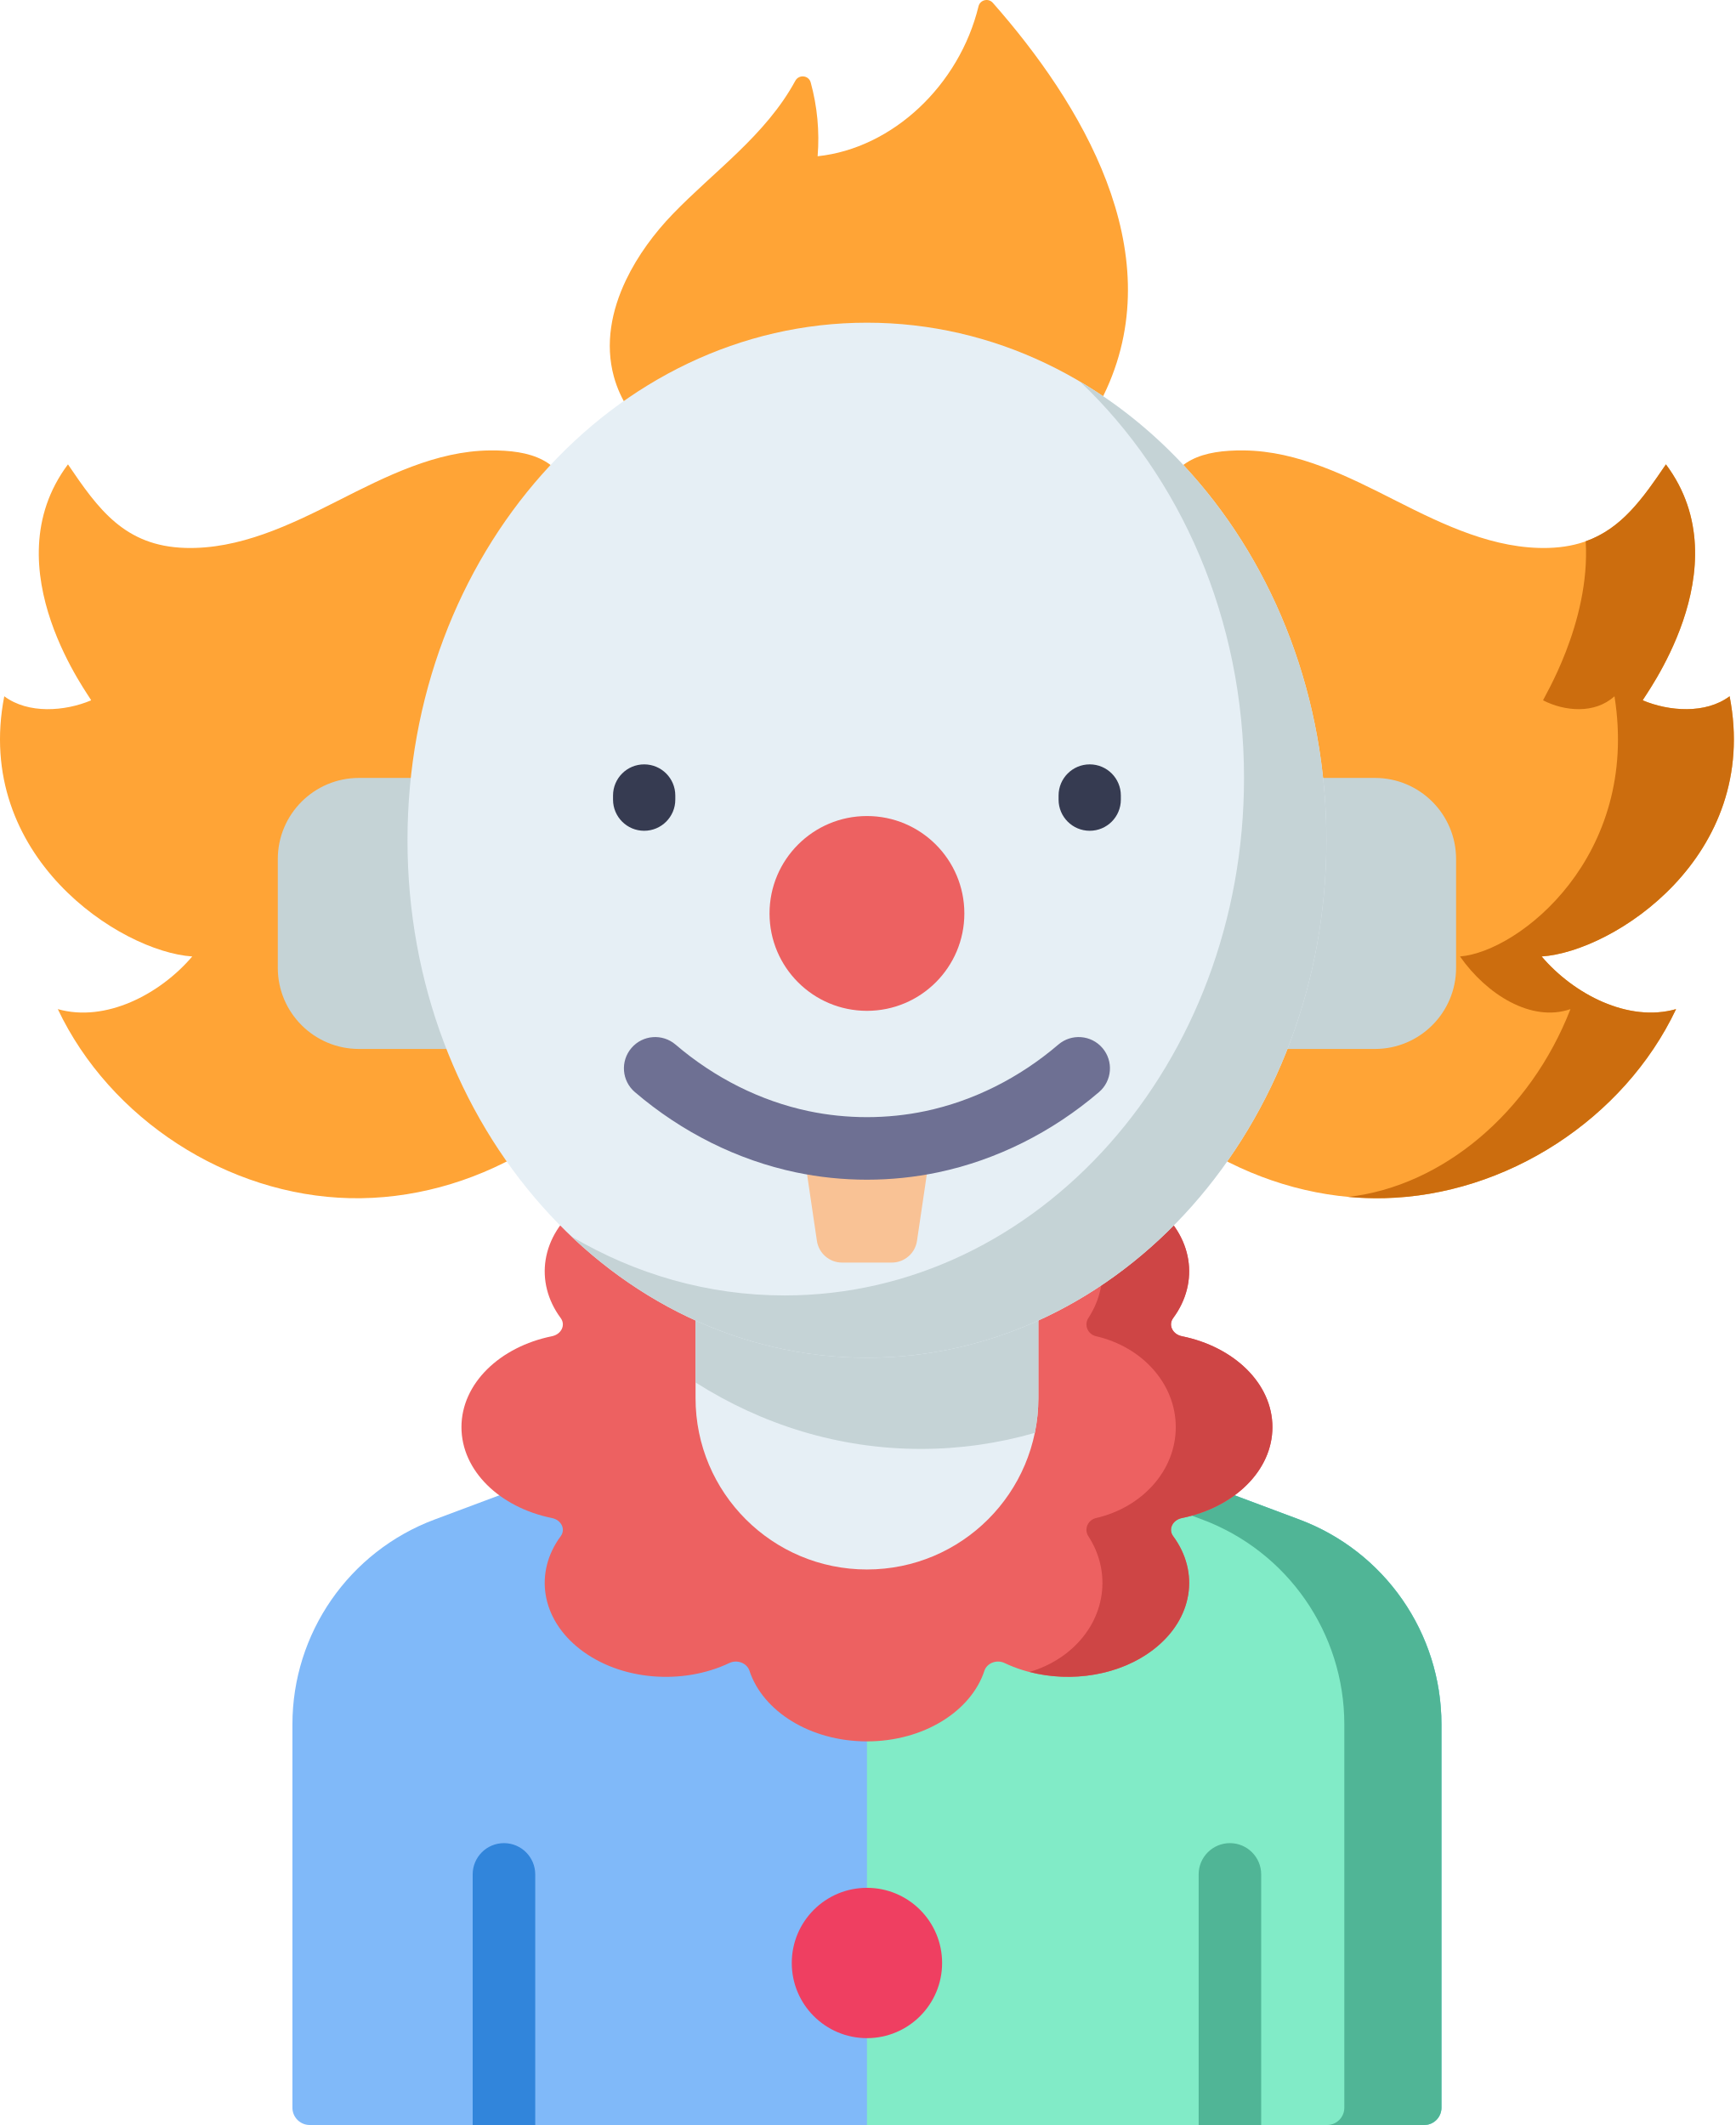
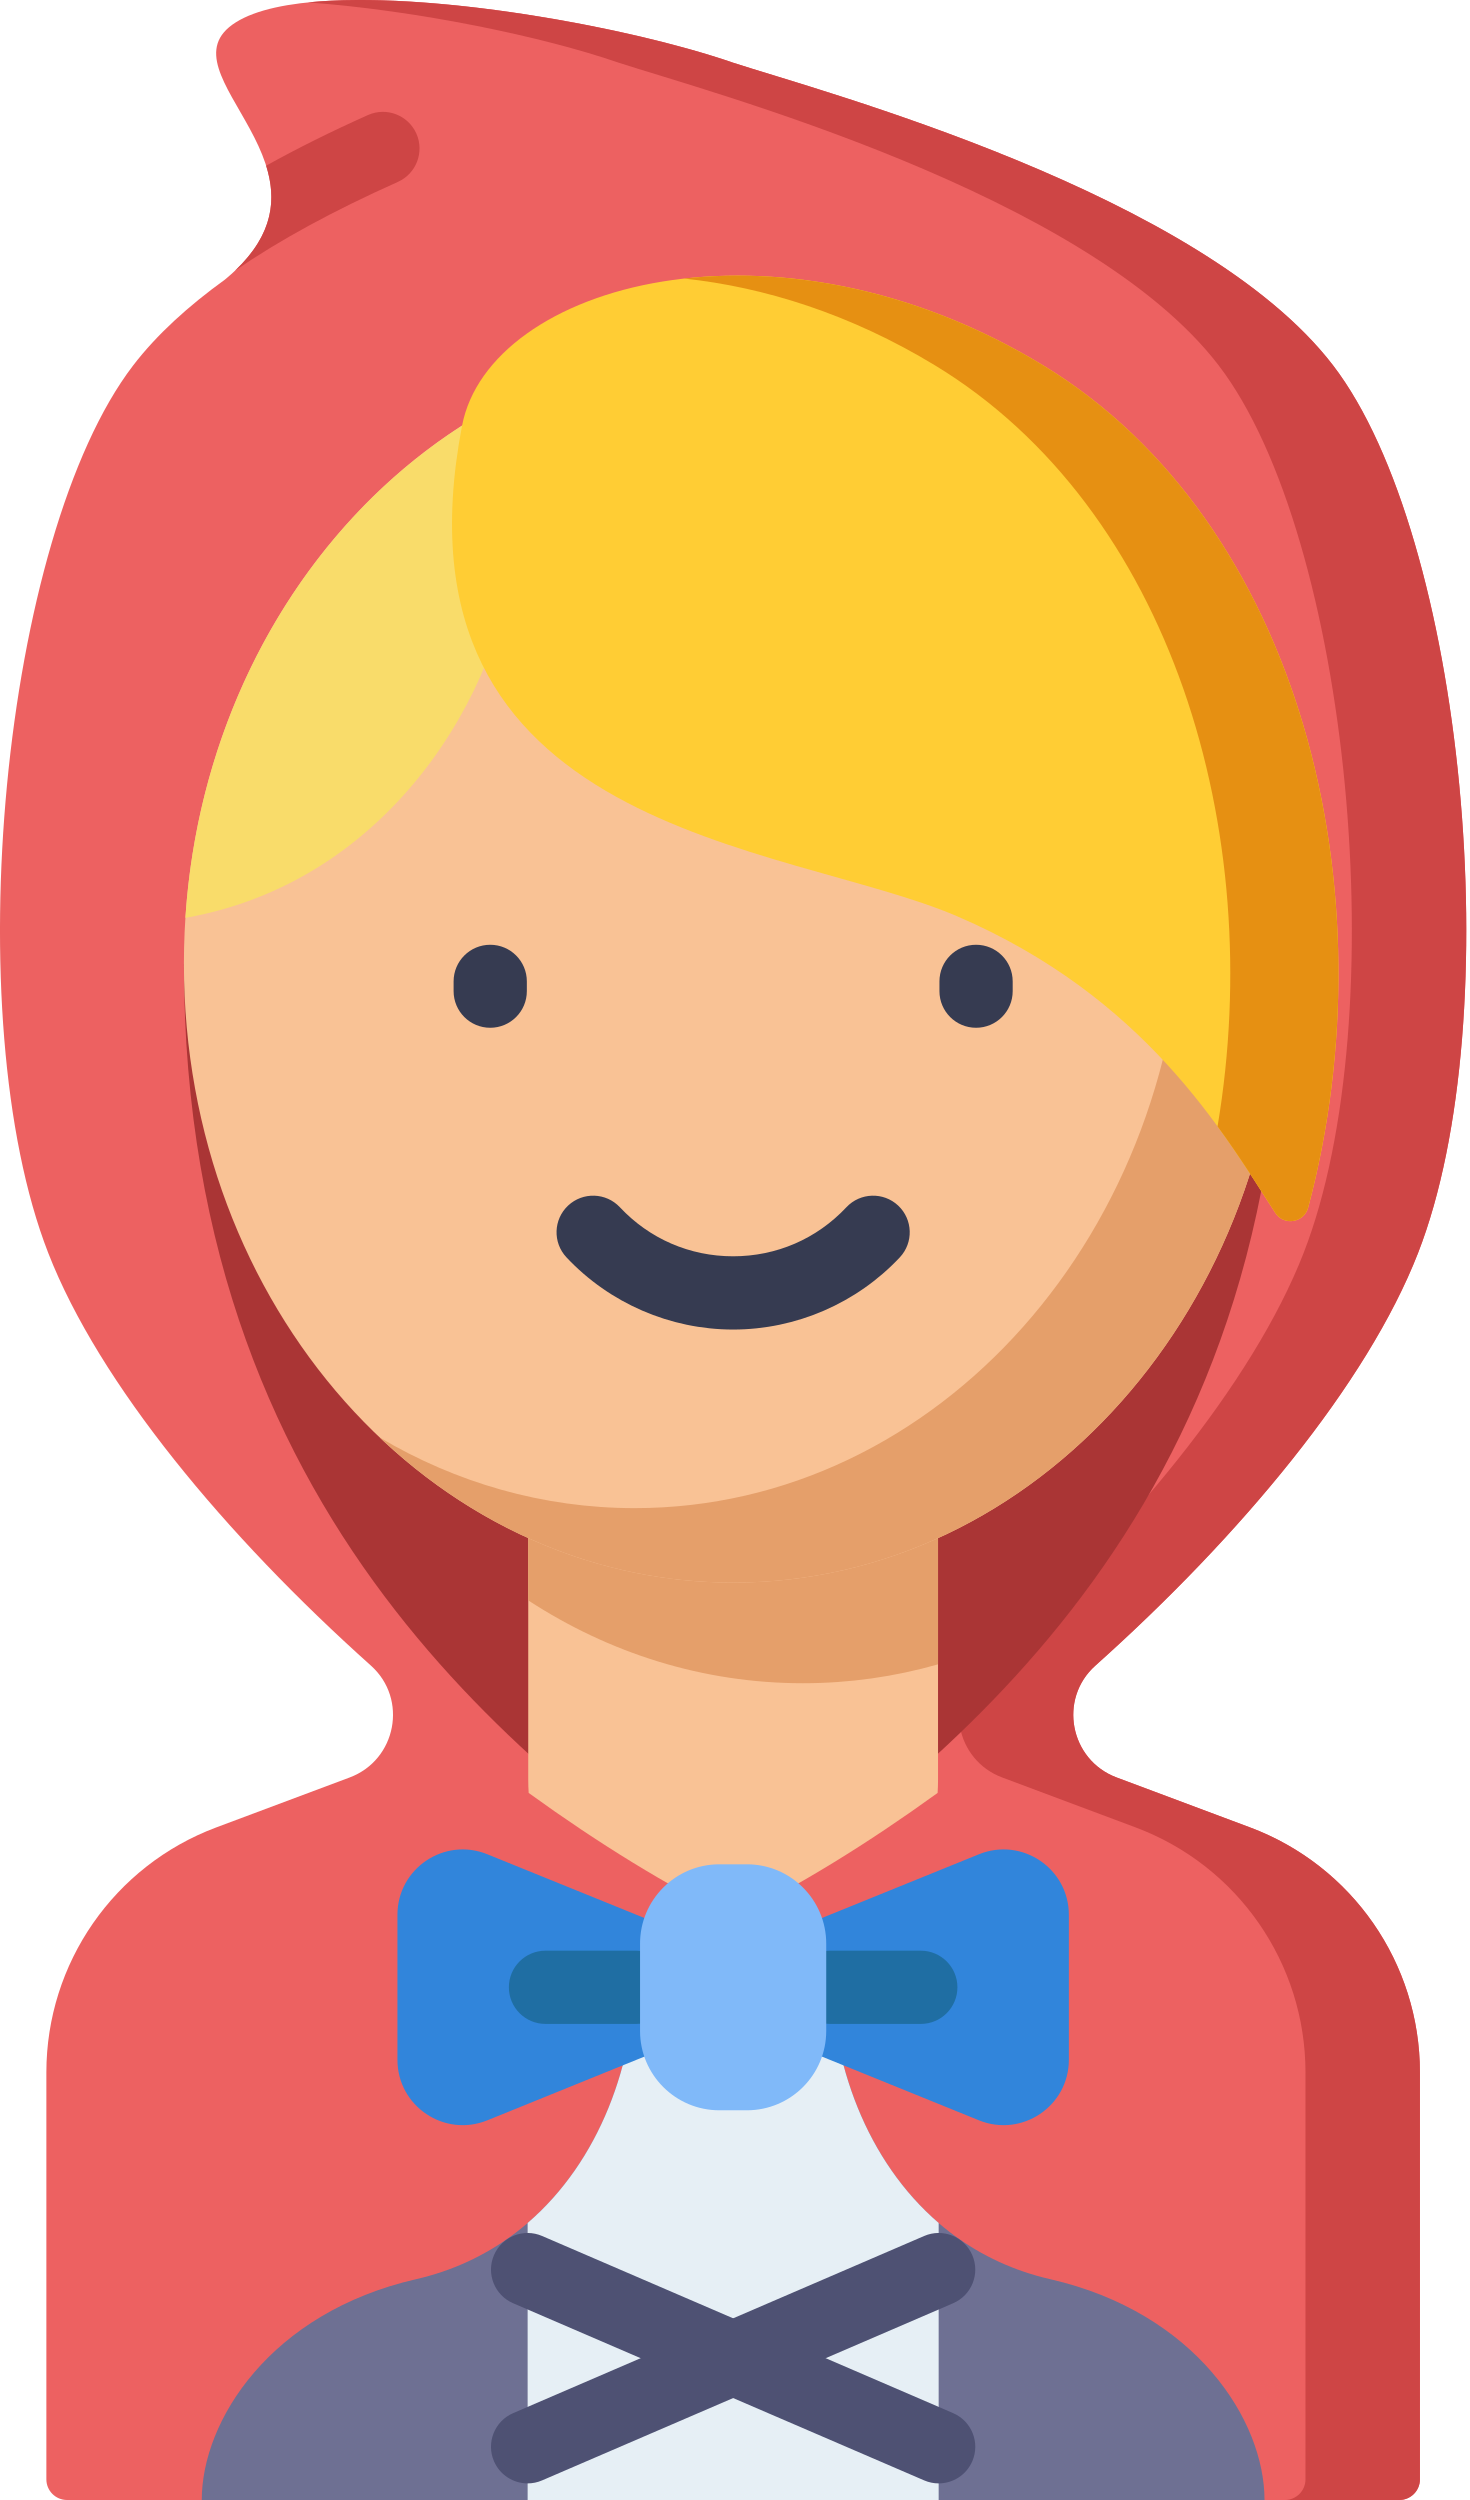
- <svg xmlns="http://www.w3.org/2000/svg" width="418px" height="512px" viewBox="0 0 418 512" version="1.1">
+ <svg xmlns="http://www.w3.org/2000/svg" width="301px" height="512px" viewBox="0 0 301 512" version="1.1">
  <defs />
  <g id="login" stroke="none" stroke-width="1" fill="none" fill-rule="evenodd">
-     <g id="001-clown" fill-rule="nonzero">
-       <path d="M371.379,230.453 C388.711,229.305 424.164,206.297 416.664,167.758 C410.879,172.082 402.059,171.402 395.746,168.742 C395.395,168.594 420.043,136.906 401.32,111.887 C394.012,122.668 387.668,131.582 373.059,132.016 C360.086,132.402 347.852,126.512 336.285,120.648 C324.719,114.785 312.668,108.664 299.691,108.527 C289.828,108.422 282.277,110.785 280.141,120.223 C279.008,125.234 264.34,224.633 261.047,246.414 C274.832,272.336 303.984,289.363 333.422,288.688 C362.855,288.012 391.191,269.664 403.766,243.137 C392.254,246.418 379.125,239.547 371.379,230.453 Z" id="Shape" fill="#FFA436" />
-       <path d="M371.379,230.453 C388.711,229.305 424.164,206.297 416.664,167.758 C410.879,172.082 402.059,171.402 395.746,168.742 C395.395,168.594 420.043,136.906 401.32,111.887 C395.707,120.168 390.648,127.328 381.992,130.41 C383.191,150.23 371.516,168.629 371.738,168.742 C376.922,171.402 384.172,172.082 388.926,167.758 C395.086,206.297 365.957,229.305 351.715,230.453 C358.078,239.547 368.863,246.414 378.324,243.137 C368.605,268.098 347.418,285.809 324.797,288.379 C327.66,288.645 330.539,288.754 333.422,288.688 C362.855,288.012 391.191,269.664 403.766,243.137 C392.254,246.418 379.125,239.547 371.379,230.453 Z" id="Shape" fill="#CC6D0E" />
-       <path d="M46.312,230.453 C28.98,229.305 -6.473,206.297 1.027,167.758 C6.812,172.082 15.633,171.402 21.945,168.742 C22.297,168.594 -2.352,136.906 16.371,111.887 C23.68,122.668 30.023,131.582 44.633,132.016 C57.605,132.402 69.84,126.512 81.406,120.648 C92.973,114.785 105.023,108.664 118,108.527 C127.863,108.422 135.414,110.785 137.551,120.223 C138.684,125.234 153.352,224.633 156.645,246.414 C142.859,272.336 113.707,289.363 84.27,288.688 C54.836,288.012 26.5,269.664 13.926,243.137 C25.438,246.418 38.566,239.547 46.312,230.453 Z" id="Shape" fill="#FFA436" />
-       <path d="M150.793,67.492 C153.609,61.586 157.672,56.133 162.051,51.59 C172.043,41.219 184.457,32.598 191.586,19.473 C192.449,17.879 194.816,18.117 195.297,19.863 C196.879,25.613 197.457,31.684 196.965,37.648 C215.043,35.734 231.109,20.508 235.723,1.523 C236.105,-0.047 238.102,-0.531 239.172,0.68 C260.445,24.82 281.766,60.156 266.598,93.66 C249.031,132.469 202.473,129.668 171.074,114.496 C161.051,109.652 151.004,102.148 147.879,90.734 C145.73,82.867 147.297,74.832 150.793,67.492 Z" id="Shape" fill="#FFA436" />
-       <path d="M347.246,415.477 L347.246,507.832 C347.246,510.133 345.379,512 343.078,512 L74.613,512 C72.312,512 70.445,510.133 70.445,507.832 L70.445,415.477 C70.445,393.5 84.094,373.82 104.688,366.117 L208.848,327.141 L313.004,366.117 C333.598,373.82 347.246,393.5 347.246,415.477 Z" id="Shape" fill="#80B9F9" />
-       <path d="M347.246,415.477 L347.246,507.832 C347.246,510.133 345.379,512 343.078,512 L208.848,512 L208.848,327.141 L313.004,366.117 C333.598,373.82 347.246,393.5 347.246,415.477 Z" id="Shape" fill="#81EBC7" />
-       <path d="M313.004,366.113 L208.848,327.137 L208.848,335.891 L289.609,366.113 C310.199,373.816 323.848,393.496 323.848,415.48 L323.848,507.836 C323.848,510.137 321.98,512 319.684,512 L343.078,512 C345.379,512 347.242,510.137 347.242,507.836 L347.242,415.48 C347.242,393.496 333.598,373.816 313.004,366.113 Z" id="Shape" fill="#50B596" />
-       <path d="M331.211,252.738 L293.676,252.738 L293.676,187.434 L331.211,187.434 C342.012,187.434 350.77,196.188 350.77,206.988 L350.77,233.184 C350.77,243.984 342.012,252.738 331.211,252.738 Z" id="Shape" fill="#C5D3D6" />
-       <path d="M86.48,252.738 L124.016,252.738 L124.016,187.434 L86.48,187.434 C75.68,187.434 66.922,196.188 66.922,206.988 L66.922,233.184 C66.922,243.984 75.68,252.738 86.48,252.738 Z" id="Shape" fill="#C5D3D6" />
-       <path d="M306.527,343.855 C306.527,333.336 297.27,324.496 284.727,321.953 C282.477,321.496 281.375,319.258 282.617,317.578 C289.012,308.926 287.449,297.707 277.918,290.32 C268.168,282.762 253.246,281.668 241.992,287.027 C240.086,287.93 237.746,286.988 237.152,285.184 C233.934,275.387 222.484,268.145 208.848,268.145 C195.207,268.145 183.758,275.387 180.539,285.184 C179.945,286.988 177.605,287.934 175.699,287.027 C164.445,281.668 149.523,282.762 139.773,290.32 C130.242,297.707 128.68,308.926 135.074,317.578 C136.316,319.258 135.215,321.496 132.965,321.953 C120.422,324.496 111.164,333.336 111.164,343.855 C111.164,354.379 120.422,363.219 132.965,365.762 C135.215,366.215 136.316,368.453 135.074,370.137 C128.68,378.785 130.242,390.004 139.773,397.395 C149.523,404.949 164.445,406.047 175.699,400.688 C177.605,399.781 179.945,400.723 180.539,402.531 C183.758,412.324 195.207,419.57 208.848,419.57 C222.484,419.57 233.934,412.324 237.152,402.531 C237.746,400.723 240.086,399.781 241.992,400.688 C253.246,406.047 268.168,404.949 277.918,397.395 C287.449,390.004 289.012,378.785 282.617,370.137 C281.375,368.453 282.477,366.215 284.727,365.762 C297.27,363.219 306.527,354.375 306.527,343.855 Z" id="Shape" fill="#ED6161" />
-       <path d="M284.727,365.758 C297.27,363.215 306.527,354.375 306.527,343.855 C306.527,333.336 297.27,324.496 284.727,321.953 C282.477,321.496 281.375,319.258 282.617,317.574 C289.012,308.926 287.449,297.707 277.918,290.32 C269.824,284.043 258.168,282.242 248,284.871 C251.668,285.945 255.121,287.75 258.043,290.32 C266.438,297.707 267.816,308.926 262.184,317.574 C261.086,319.258 262.059,321.496 264.039,321.953 C275.09,324.496 283.242,333.336 283.242,343.855 C283.242,354.375 275.09,363.215 264.039,365.758 C262.059,366.215 261.086,368.453 262.184,370.137 C267.816,378.785 266.438,390.004 258.043,397.391 C255.121,399.961 251.668,401.766 248,402.84 C258.168,405.469 269.824,403.664 277.918,397.391 C287.449,390.004 289.012,378.785 282.617,370.137 C281.371,368.453 282.477,366.215 284.727,365.758 Z" id="Shape" fill="#CE4545" />
-       <path d="M167.555,276.121 L167.555,336.859 C167.555,359.664 186.039,378.152 208.848,378.152 C231.652,378.152 250.141,359.664 250.141,336.859 L250.141,276.121 L167.555,276.121 Z" id="Shape" fill="#E6EFF5" />
-       <path d="M167.555,333.09 C183.594,343.281 202.113,349.105 221.848,349.105 C231.316,349.105 240.512,347.762 249.285,345.242 C249.844,342.535 250.141,339.73 250.141,336.859 L250.141,276.121 L167.555,276.121 L167.555,333.09 Z" id="Shape" fill="#C5D3D6" />
-       <path d="M319.527,202.445 C319.527,133.578 269.973,77.75 208.848,77.75 C147.719,77.75 98.164,133.578 98.164,202.445 C98.164,271.309 147.719,327.137 208.848,327.137 C269.973,327.137 319.527,271.309 319.527,202.445 Z" id="Shape" fill="#E6EFF5" />
-       <path d="M260.191,91.961 C284.336,114.836 299.684,149.113 299.684,187.434 C299.684,256.297 250.129,312.125 189.004,312.125 C170.473,312.125 153.004,306.984 137.656,297.914 C156.902,316.145 181.734,327.133 208.848,327.133 C269.973,327.133 319.527,271.309 319.527,202.441 C319.527,154.457 295.461,112.809 260.191,91.961 Z" id="Shape" fill="#C5D3D6" />
-       <path d="M232.312,220.086 C232.312,233.047 221.805,243.551 208.848,243.551 C195.887,243.551 185.379,233.047 185.379,220.086 C185.379,207.125 195.887,196.617 208.848,196.617 C221.805,196.617 232.312,207.125 232.312,220.086 Z" id="Shape" fill="#ED6161" />
-       <path d="M224.43,275.09 L220.902,298.98 C220.453,301.98 217.871,304.207 214.832,304.207 L202.859,304.207 C199.82,304.207 197.238,301.98 196.793,298.98 L193.262,275.09 C198.312,276.152 203.527,276.703 208.848,276.703 C214.164,276.703 219.379,276.152 224.43,275.09 Z" id="Shape" fill="#F9C295" />
-       <path d="M226.953,472.965 C226.953,482.965 218.848,491.074 208.848,491.074 C198.844,491.074 190.738,482.965 190.738,472.965 C190.738,462.961 198.844,454.855 208.848,454.855 C218.848,454.855 226.953,462.961 226.953,472.965 Z" id="Shape" fill="#EF3F61" />
-       <path d="M208.848,284.238 C203.074,284.238 197.312,283.641 191.711,282.465 C177.688,279.516 164.277,272.832 152.938,263.129 C149.777,260.426 149.406,255.668 152.113,252.508 C154.816,249.344 159.57,248.977 162.734,251.68 C172.16,259.742 183.25,265.289 194.812,267.719 C203.977,269.648 213.715,269.648 222.879,267.719 C234.441,265.289 245.531,259.742 254.957,251.68 C258.117,248.977 262.875,249.344 265.578,252.508 C268.285,255.668 267.914,260.426 264.75,263.129 C253.414,272.832 240.004,279.516 225.98,282.465 C220.379,283.641 214.617,284.238 208.848,284.238 Z" id="Shape" fill="#6E7093" />
-       <path d="M303.82,451.621 L303.82,512 L288.754,512 L288.754,451.621 C288.754,447.461 292.129,444.086 296.289,444.086 C300.445,444.086 303.82,447.461 303.82,451.621 Z" id="Shape" fill="#50B596" />
-       <path d="M128.938,451.621 L128.938,512 L113.867,512 L113.867,451.621 C113.867,447.461 117.242,444.086 121.402,444.086 C125.562,444.086 128.938,447.461 128.938,451.621 Z" id="Shape" fill="#3185DB" />
-       <g id="Group" transform="translate(147, 184)" fill="#363B51">
-         <path d="M115.512,16.168 C111.371,16.168 108.012,12.809 108.012,8.668 L108.012,7.668 C108.012,3.527 111.371,0.168 115.512,0.168 C119.656,0.168 123.012,3.527 123.012,7.668 L123.012,8.668 C123.012,12.809 119.656,16.168 115.512,16.168 Z" id="Shape" />
-         <path d="M8.18,16.168 C4.035,16.168 0.68,12.809 0.68,8.668 L0.68,7.668 C0.68,3.527 4.035,0.168 8.18,0.168 C12.32,0.168 15.68,3.527 15.68,7.668 L15.68,8.668 C15.68,12.809 12.32,16.168 8.18,16.168 Z" id="Shape" />
+     <g id="005-little-red-riding-hood" transform="translate(0, -1)" fill-rule="nonzero">
+       <path d="M256.004,375.254 L228.684,365.027 C219.102,361.441 216.703,348.945 224.328,342.121 C254.164,315.418 279.984,284.371 290.414,257.617 C309.266,209.238 299.871,110.91 273.027,75.848 C245.949,40.48 168.027,19.672 150.148,13.844 C123.152,4.508 64.852,-4.832 48.305,5.57 C31.758,15.973 73.215,35.824 46.117,58.219 L46.117,58.223 C38.625,63.629 32.125,69.504 27.266,75.848 C0.422,110.91 -8.969,209.238 9.883,257.617 C20.309,284.371 46.133,315.418 75.969,342.121 C83.594,348.945 81.195,361.441 71.609,365.027 L44.293,375.254 C23.363,383.082 9.496,403.078 9.496,425.426 L9.496,508.77 C9.496,511.105 11.391,513 13.727,513 L286.57,513 C288.906,513 290.801,511.105 290.801,508.77 L290.801,425.426 C290.801,403.078 276.93,383.082 256.004,375.254 Z" id="Shape" fill="#ED6161" />
+       <path d="M256.004,375.254 L228.684,365.027 C219.102,361.441 216.703,348.945 224.328,342.121 C254.164,315.418 279.984,284.371 290.414,257.617 C309.266,209.238 299.871,110.91 273.027,75.848 C245.949,40.48 168.027,19.672 150.148,13.844 C128.672,6.418 87.387,-1.012 63.07,1.496 C85.387,3.121 111.211,8.484 126.711,13.844 C144.59,19.672 222.516,40.48 249.594,75.848 C276.438,110.91 285.828,209.238 266.977,257.617 C256.551,284.371 230.727,315.418 200.891,342.121 C193.266,348.945 195.664,361.441 205.25,365.027 L232.566,375.254 C253.496,383.082 267.363,403.078 267.363,425.426 L267.363,508.77 C267.363,511.105 265.469,513 263.133,513 L286.57,513 C288.906,513 290.801,511.105 290.801,508.77 L290.801,425.426 C290.801,403.078 276.93,383.082 256.004,375.254 Z" id="Shape" fill="#CE4545" />
+       <path d="M37.664,198.398 C37.664,317.559 115.441,366.988 150.148,393.797 C184.852,366.992 262.633,317.559 262.633,198.398 L37.664,198.398 Z" id="Shape" fill="#AA3535" />
+       <path d="M192.109,290.105 L192.109,365.5 C192.109,366.406 192.078,367.309 192.023,368.191 C177.711,378.551 163.387,387.363 150.148,393.801 C136.906,387.363 122.582,378.551 108.27,368.191 C108.215,367.309 108.184,366.406 108.184,365.5 L108.184,290.105 L192.109,290.105 Z" id="Shape" fill="#F9C295" />
+       <path d="M108.184,328.762 C124.734,339.551 143.945,345.727 164.438,345.727 C173.988,345.727 183.258,344.383 192.109,341.859 L192.109,290.105 L108.184,290.105 L108.184,328.762 Z" id="Shape" fill="#E59F6A" />
+       <path d="M262.633,198.398 C262.633,128.41 212.27,71.676 150.148,71.676 C88.023,71.676 37.664,128.41 37.664,198.398 C37.664,268.387 88.023,325.121 150.148,325.121 C212.27,325.121 262.633,268.387 262.633,198.398 Z" id="Shape" fill="#F9C295" />
+       <path d="M202.328,86.117 C226.867,109.363 242.465,144.199 242.465,183.145 C242.465,253.133 192.105,309.867 129.98,309.867 C111.145,309.867 93.395,304.645 77.801,295.426 C97.355,313.957 122.594,325.125 150.148,325.125 C212.27,325.125 262.633,268.387 262.633,198.398 C262.633,149.633 238.176,107.305 202.328,86.117 Z" id="Shape" fill="#E59F6A" />
+       <path d="M37.973,188.98 C83.527,180.898 104.484,136.523 104.926,113.359 L104.926,82.344 C67.742,100.758 41.09,141.184 37.973,188.98 Z" id="Shape" fill="#F9DC6A" />
+       <path d="M48.125,56.438 C57.117,50.238 68.246,44.164 81.477,38.258 C85.258,36.57 86.957,32.133 85.27,28.352 C83.578,24.566 79.141,22.871 75.363,24.559 C67.801,27.934 60.855,31.398 54.504,34.934 C56.605,41.605 56.137,48.863 48.125,56.438 Z" id="Shape" fill="#CE4545" />
+       <path d="M215.082,467.777 C185.277,460.941 170.105,432.02 170.105,403.625 L130.188,403.625 C130.188,432.02 115.016,460.941 85.211,467.777 C55.406,474.613 41.32,496.699 41.32,513 L258.973,513 C258.973,496.699 244.887,474.613 215.082,467.777 Z" id="Shape" fill="#6E7093" />
+       <path d="M170.105,403.625 L130.188,403.625 C130.188,423.504 122.742,443.629 108.059,456.266 L108.059,513 L192.238,513 L192.238,456.266 C177.551,443.629 170.105,423.504 170.105,403.625 Z" id="Shape" fill="#E6EFF5" />
+       <path d="M192.234,509.602 C191.242,509.602 190.234,509.402 189.27,508.984 L105.09,472.703 C101.285,471.062 99.527,466.648 101.168,462.848 C102.809,459.043 107.219,457.285 111.023,458.93 L195.207,495.211 C199.008,496.852 200.766,501.266 199.125,505.066 C197.902,507.902 195.137,509.602 192.234,509.602 Z" id="Shape" fill="#4E5173" />
+       <path d="M108.062,509.602 C105.156,509.602 102.391,507.902 101.168,505.066 C99.527,501.262 101.285,496.852 105.09,495.211 L189.27,458.93 C193.074,457.285 197.484,459.043 199.125,462.848 C200.762,466.652 199.008,471.062 195.207,472.703 L111.023,508.984 C110.059,509.402 109.051,509.602 108.062,509.602 Z" id="Shape" fill="#4E5173" />
+       <path d="M200.488,435.242 L158.258,418.105 L158.258,397.891 L200.488,380.754 C209.289,377.184 218.902,383.66 218.902,393.156 L218.902,422.844 C218.902,432.34 209.285,438.812 200.488,435.242 Z" id="Shape" fill="#3185DB" />
+       <path d="M188.578,415.5 L169.996,415.5 C165.855,415.5 162.496,412.141 162.496,408 C162.496,403.855 165.855,400.5 169.996,400.5 L188.578,400.5 C192.723,400.5 196.078,403.855 196.078,408 C196.078,412.141 192.723,415.5 188.578,415.5 Z" id="Shape" fill="#1F6EA3" />
+       <path d="M99.805,435.242 L142.039,418.105 L142.039,397.891 L99.805,380.754 C91.008,377.184 81.395,383.66 81.395,393.156 L81.395,422.844 C81.395,432.34 91.008,438.812 99.805,435.242 Z" id="Shape" fill="#3185DB" />
+       <path d="M130.297,415.5 L111.715,415.5 C107.57,415.5 104.215,412.141 104.215,408 C104.215,403.855 107.57,400.5 111.715,400.5 L130.297,400.5 C134.441,400.5 137.797,403.855 137.797,408 C137.797,412.141 134.441,415.5 130.297,415.5 Z" id="Shape" fill="#1F6EA3" />
+       <path d="M152.969,382.809 L147.324,382.809 C138.355,382.809 131.082,390.082 131.082,399.055 L131.082,416.941 C131.082,425.914 138.355,433.188 147.324,433.188 L152.969,433.188 C161.938,433.188 169.211,425.914 169.211,416.941 L169.211,399.055 C169.211,390.082 161.938,382.809 152.969,382.809 Z" id="Shape" fill="#80B9F9" />
+       <path d="M94.633,88.168 C100.191,59.195 158.887,42.547 213.672,75.848 C266.355,107.875 285.121,183.617 267.918,248.297 C267.082,251.438 262.938,252.121 261.172,249.391 C250.434,232.812 234.602,205.23 196.004,188.645 C160.719,173.48 78.566,171.863 94.633,88.168 Z" id="Shape" fill="#FFCD34" />
+       <path d="M213.672,75.848 C188.066,60.281 161.605,55.633 140.117,58.051 C156.438,59.773 174.176,65.305 191.523,75.848 C239.754,105.168 259.551,171.121 249.355,231.688 C254.109,238.199 257.883,244.312 261.172,249.391 C262.938,252.121 267.082,251.438 267.918,248.297 C285.121,183.613 266.359,107.871 213.672,75.848 Z" id="Shape" fill="#E69012" />
+       <g id="Group" transform="translate(92, 194)" fill="#363B51">
+         <path d="M8.398,17.488 C4.254,17.488 0.898,14.129 0.898,9.988 L0.898,7.988 C0.898,3.848 4.254,0.488 8.398,0.488 C12.539,0.488 15.898,3.848 15.898,7.988 L15.898,9.988 C15.898,14.129 12.539,17.488 8.398,17.488 Z" id="Shape" />
+         <path d="M107.898,17.488 C103.754,17.488 100.398,14.129 100.398,9.988 L100.398,7.988 C100.398,3.848 103.754,0.488 107.898,0.488 C112.039,0.488 115.398,3.848 115.398,7.988 L115.398,9.988 C115.398,14.129 112.039,17.488 107.898,17.488 Z" id="Shape" />
+         <path d="M58.145,79.293 C45.266,79.293 32.824,73.902 24.012,64.504 C21.176,61.484 21.328,56.738 24.348,53.902 C27.371,51.07 32.117,51.223 34.949,54.242 C41.027,60.723 49.266,64.289 58.145,64.289 C67.027,64.289 75.266,60.723 81.344,54.242 C84.176,51.223 88.926,51.07 91.945,53.902 C94.965,56.738 95.117,61.484 92.285,64.504 C83.469,73.902 71.023,79.293 58.145,79.293 Z" id="Shape" />
      </g>
    </g>
  </g>
</svg>
